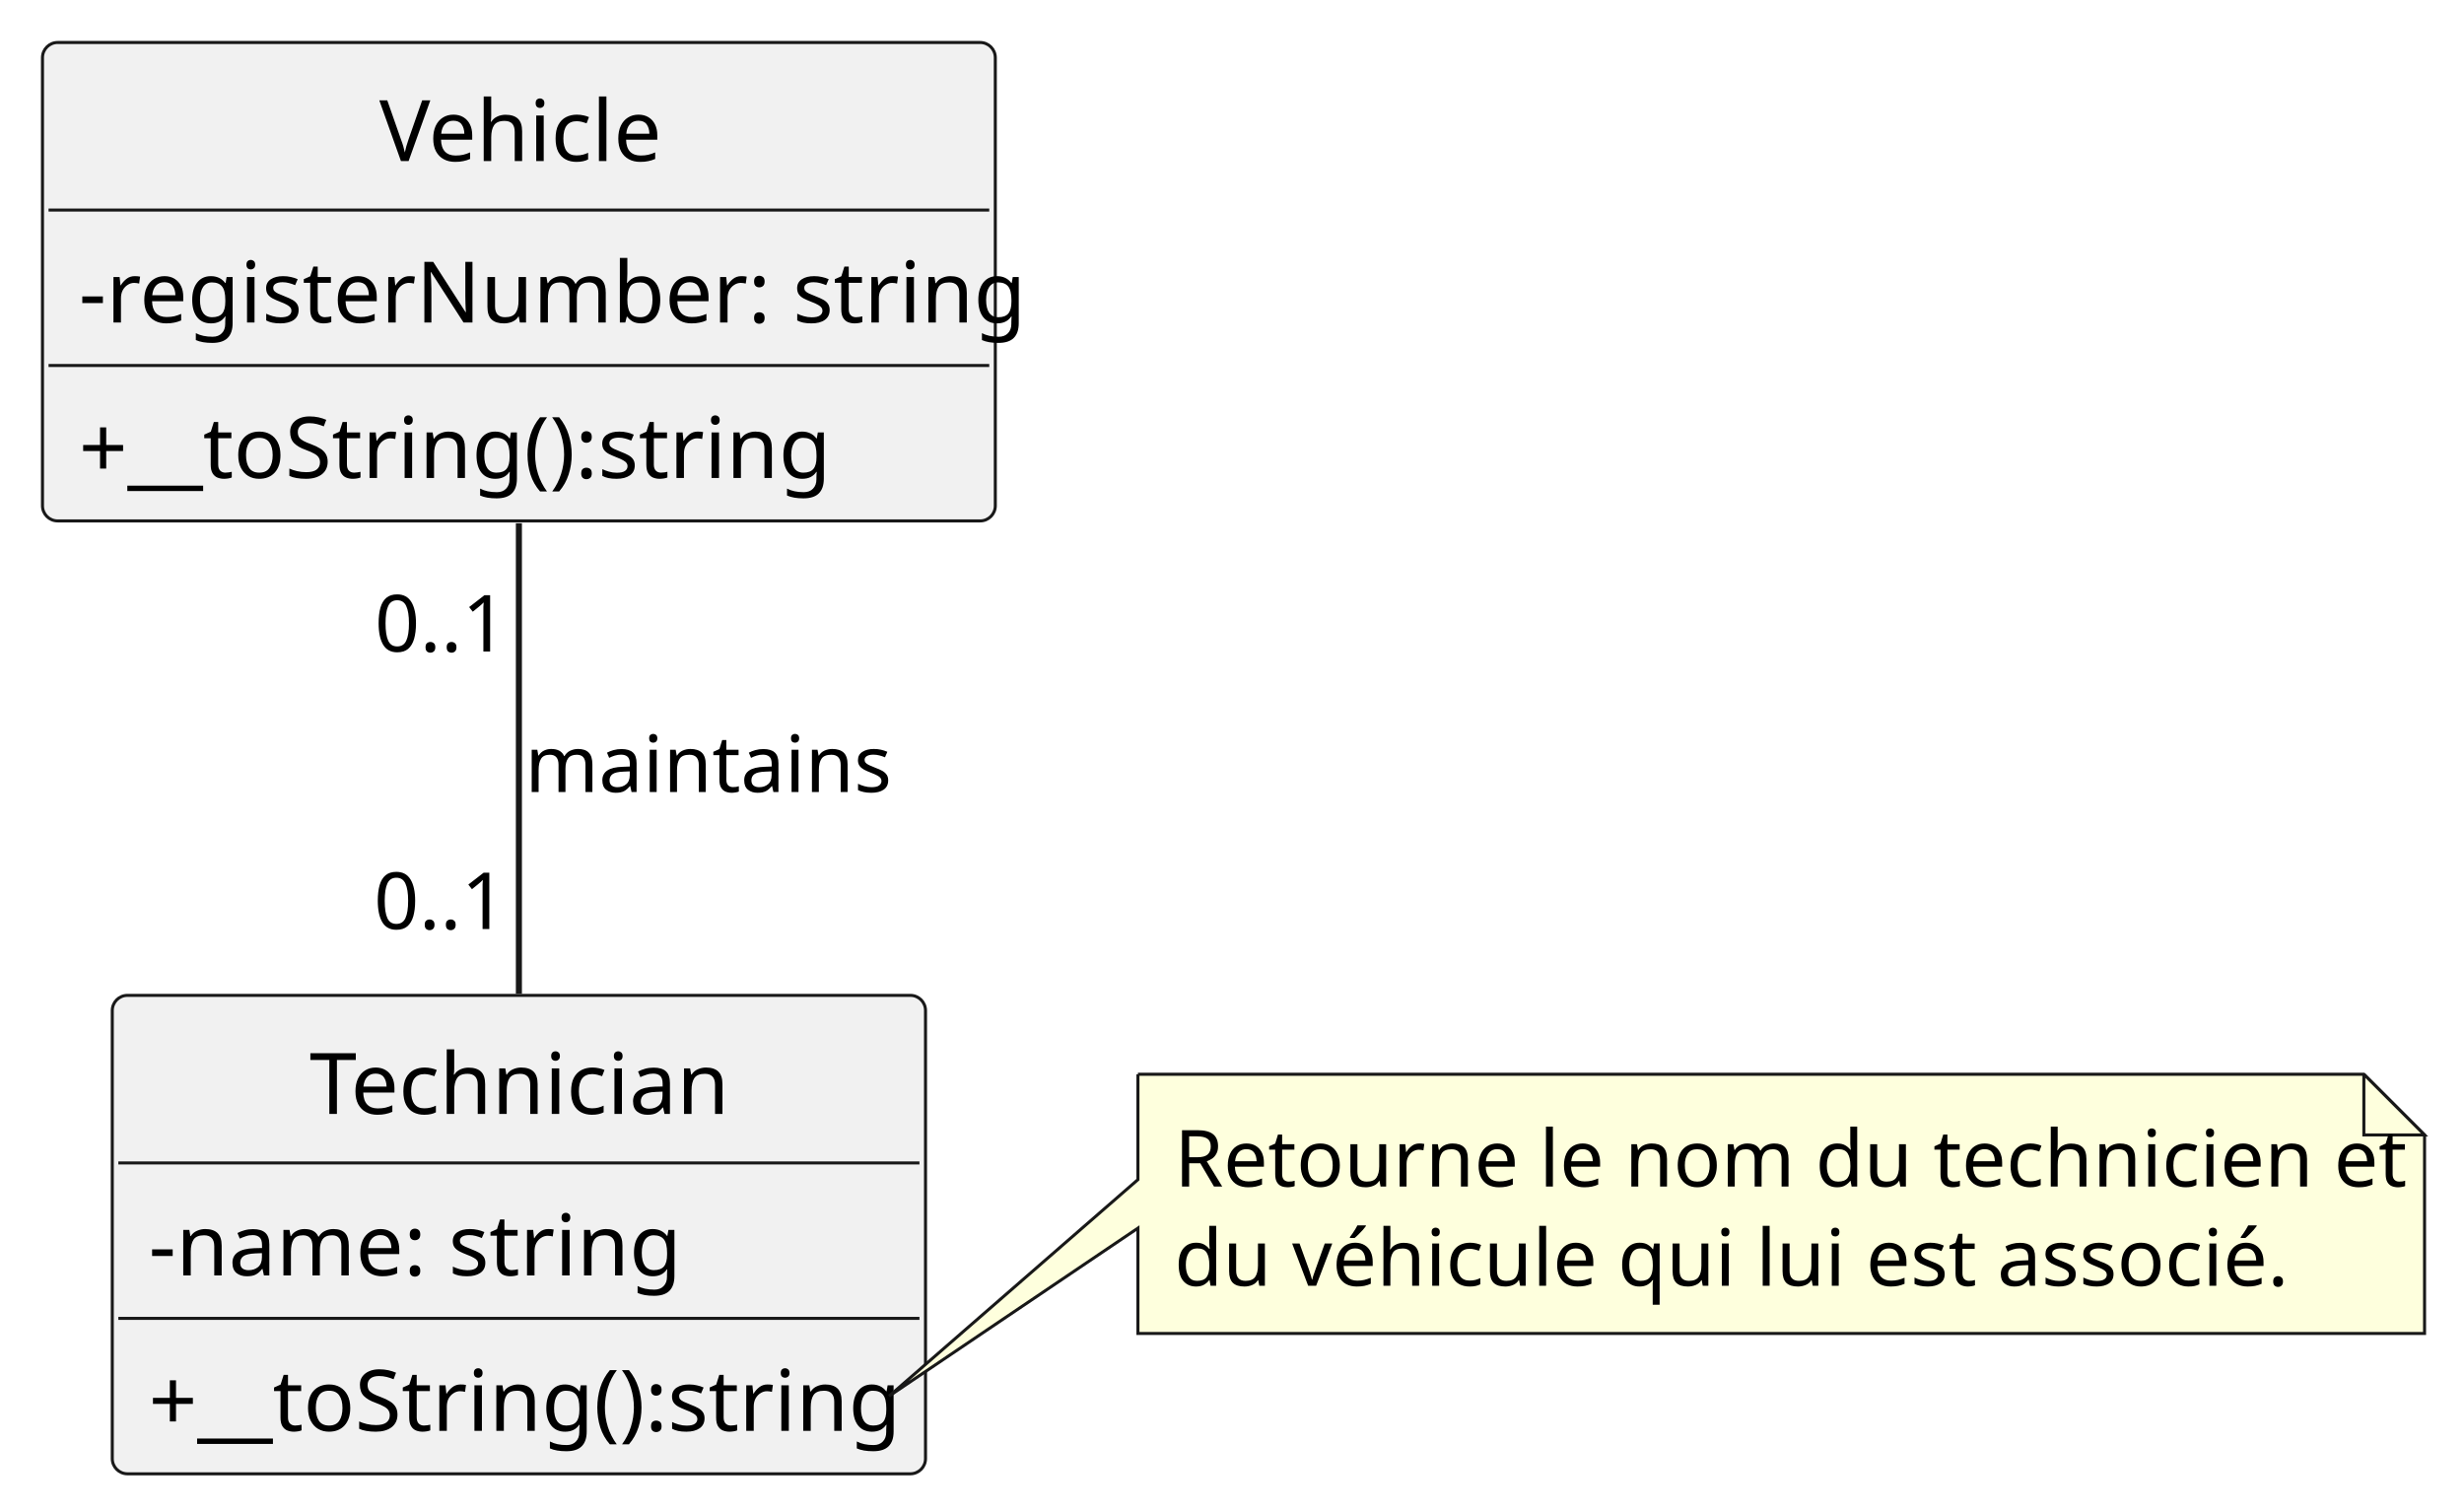
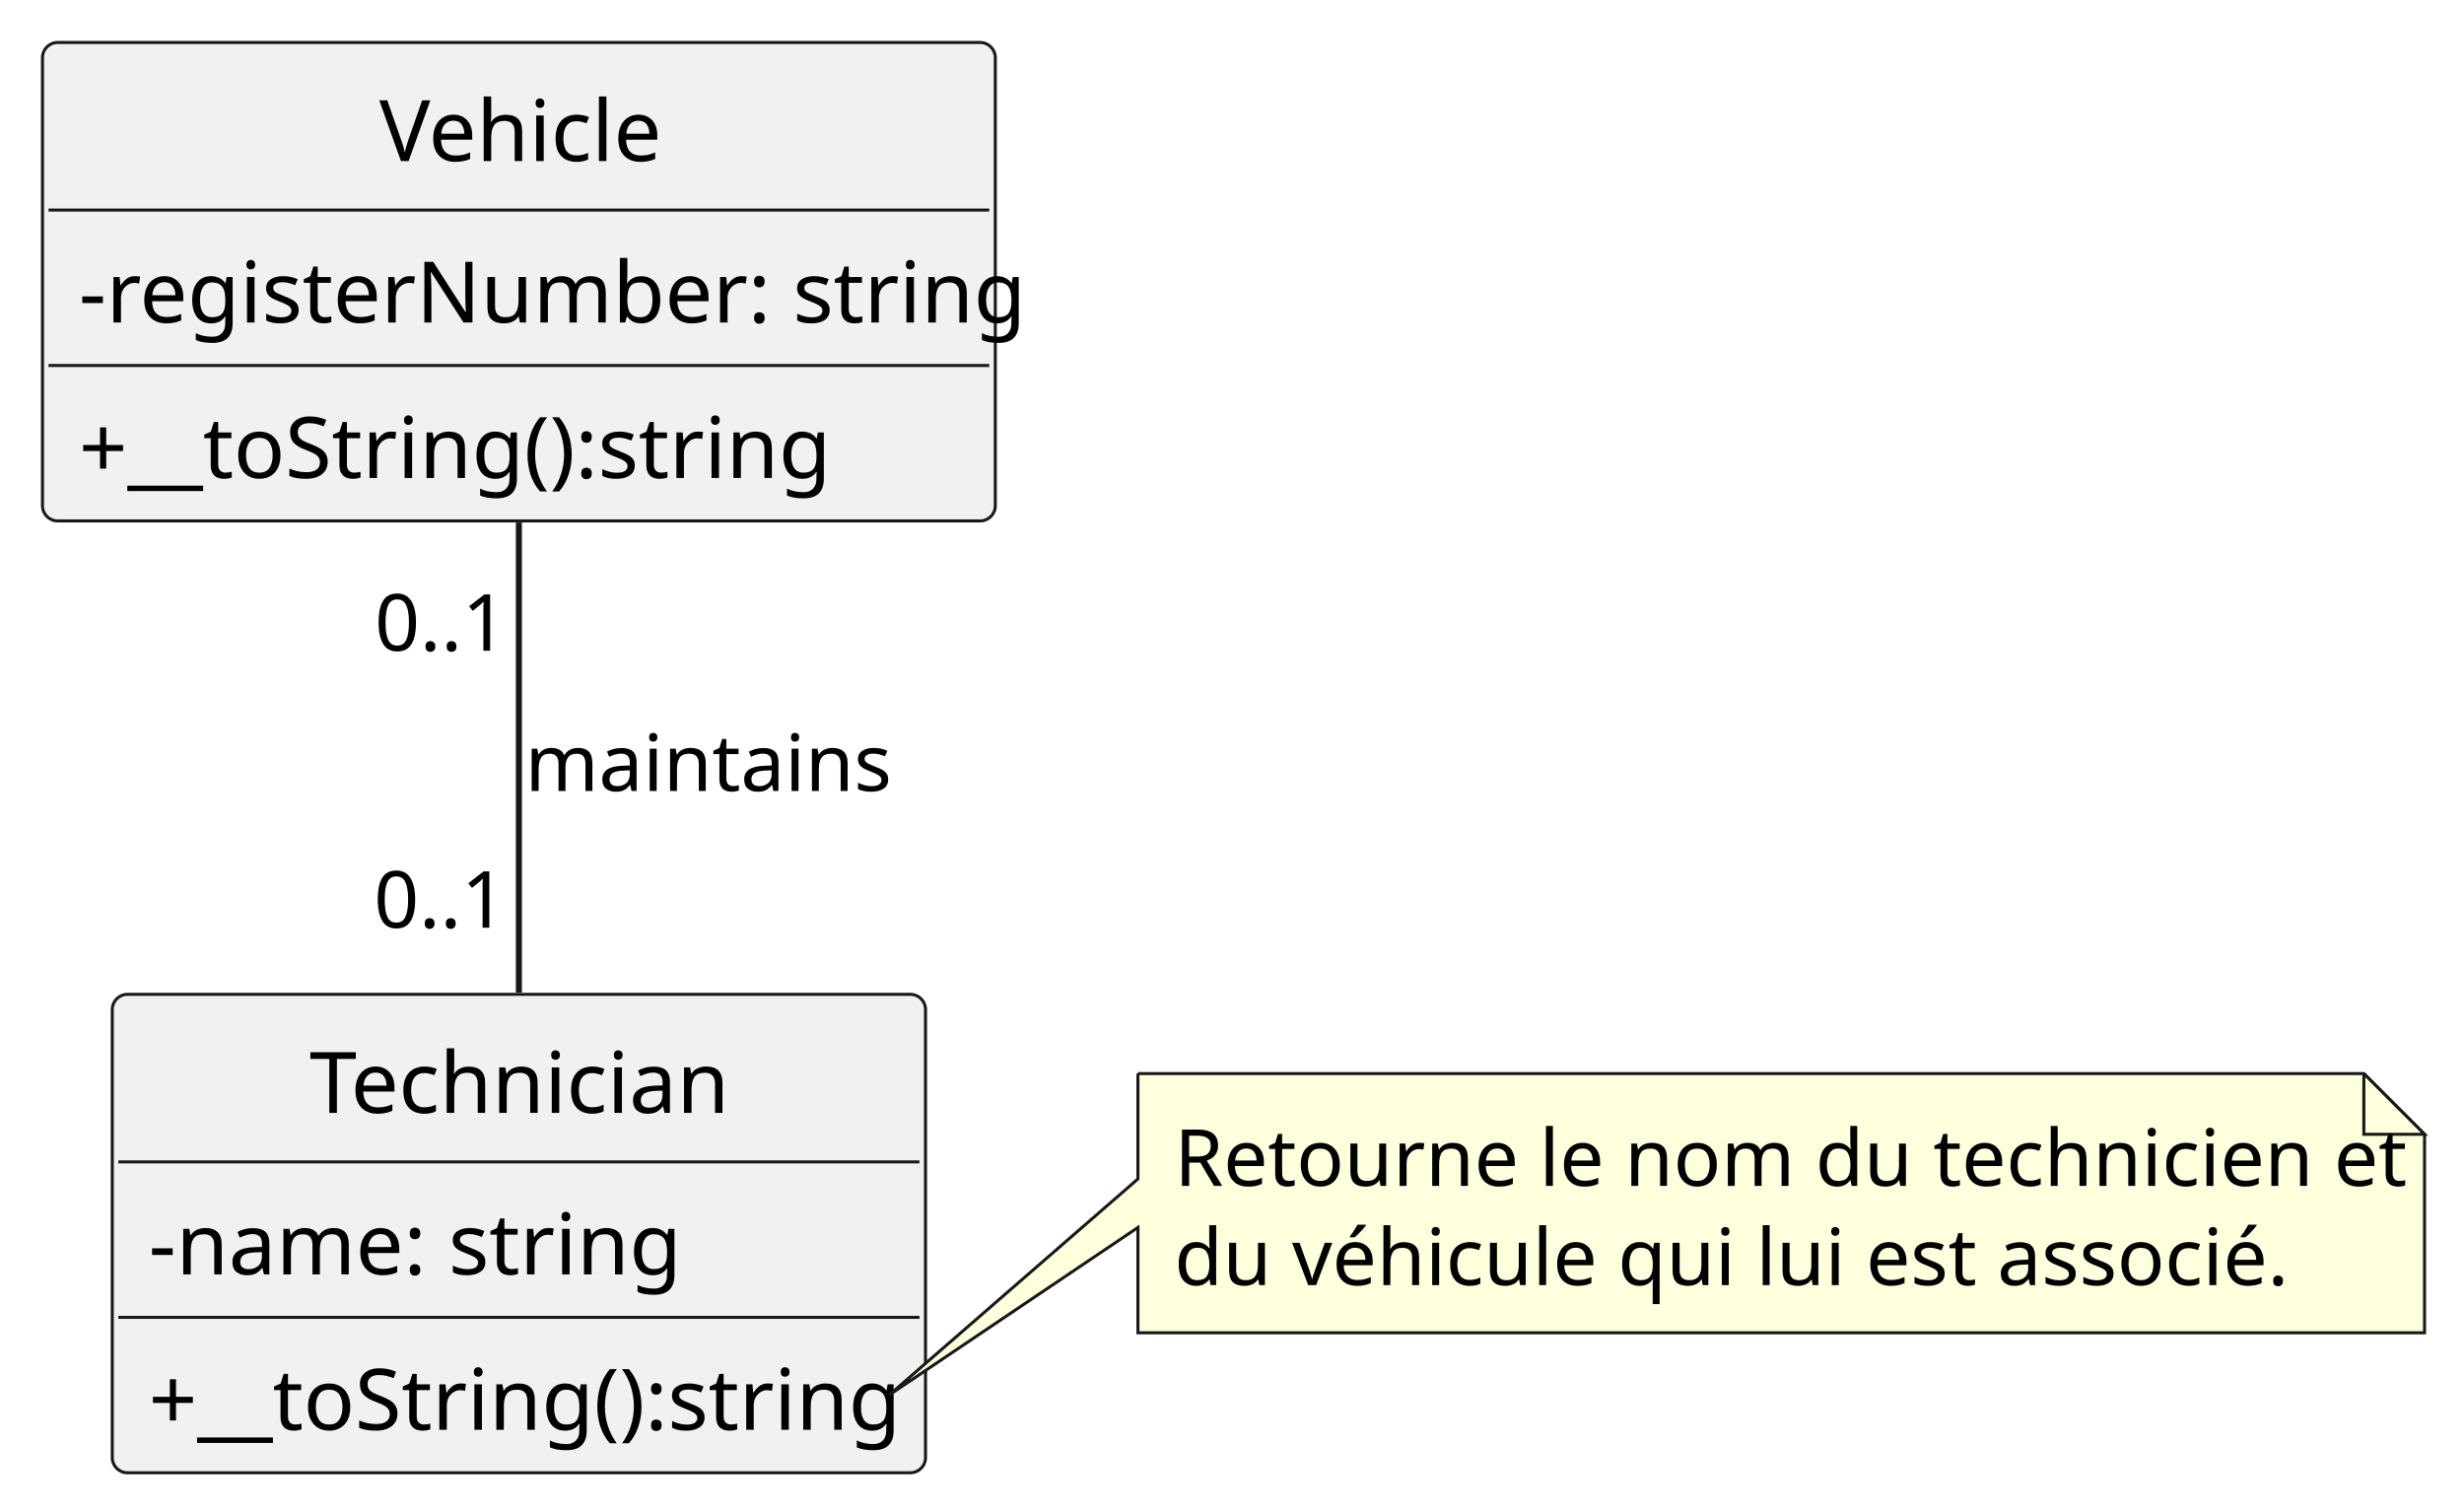
<svg xmlns="http://www.w3.org/2000/svg" contentStyleType="text/css" height="249px" preserveAspectRatio="none" style="width:406px;height:249px;background:#FFFFFF;" version="1.1" viewBox="0 0 406 249" width="406px" zoomAndPan="magnify">
  <defs />
  <g>
    <g id="elem_Vehicle">
      <rect codeLine="4" fill="#F1F1F1" height="78.828" id="Vehicle" rx="2.5" ry="2.5" style="stroke:#181818;stroke-width:0.5;" width="157" x="7" y="7" />
      <text fill="#000000" font-family="sans-serif" font-size="14" lengthAdjust="spacing" textLength="46" x="62.5" y="26.533">Vehicle</text>
      <line style="stroke:#181818;stroke-width:0.5;" x1="8" x2="163" y1="34.609" y2="34.609" />
      <text fill="#000000" font-family="sans-serif" font-size="14" lengthAdjust="spacing" textLength="145" x="13" y="53.143">-registerNumber: string</text>
      <line style="stroke:#181818;stroke-width:0.5;" x1="8" x2="163" y1="60.219" y2="60.219" />
      <text fill="#000000" font-family="sans-serif" font-size="14" lengthAdjust="spacing" textLength="122" x="13" y="78.752">+__toString():string</text>
    </g>
    <g id="elem_Technician">
-       <rect codeLine="9" fill="#F1F1F1" height="78.828" id="Technician" rx="2.5" ry="2.5" style="stroke:#181818;stroke-width:0.5;" width="134" x="18.5" y="164" />
-       <text fill="#000000" font-family="sans-serif" font-size="14" lengthAdjust="spacing" textLength="69" x="51" y="183.533">Technician</text>
-       <line style="stroke:#181818;stroke-width:0.5;" x1="19.5" x2="151.5" y1="191.609" y2="191.609" />
-       <text fill="#000000" font-family="sans-serif" font-size="14" lengthAdjust="spacing" textLength="83" x="24.5" y="210.143">-name: string</text>
-       <line style="stroke:#181818;stroke-width:0.5;" x1="19.5" x2="151.5" y1="217.219" y2="217.219" />
-       <text fill="#000000" font-family="sans-serif" font-size="14" lengthAdjust="spacing" textLength="122" x="24.5" y="235.752">+__toString():string</text>
+       <rect codeLine="9" fill="#F1F1F1" height="78.828" id="Technician" rx="2.5" ry="2.5" style="stroke:#181818;stroke-width:0.5;" width="134" x="18.5" y="163.83" />
+       <text fill="#000000" font-family="sans-serif" font-size="14" lengthAdjust="spacing" textLength="69" x="51" y="183.363">Technician</text>
+       <line style="stroke:#181818;stroke-width:0.5;" x1="19.5" x2="151.5" y1="191.439" y2="191.439" />
+       <text fill="#000000" font-family="sans-serif" font-size="14" lengthAdjust="spacing" textLength="83" x="24.5" y="209.973">-name: string</text>
+       <line style="stroke:#181818;stroke-width:0.5;" x1="19.5" x2="151.5" y1="217.049" y2="217.049" />
+       <text fill="#000000" font-family="sans-serif" font-size="14" lengthAdjust="spacing" textLength="122" x="24.5" y="235.582">+__toString():string</text>
    </g>
-     <path d="M187.5,177 L187.5,194.352 L146.5,230.023 L187.5,202.352 L187.5,219.703 A0,0 0 0 0 187.5,219.703 L399.5,219.703 A0,0 0 0 0 399.5,219.703 L399.5,187 L389.5,177 L187.5,177 A0,0 0 0 0 187.5,177 " fill="#FEFFDD" style="stroke:#181818;stroke-width:0.5;" />
-     <path d="M389.5,177 L389.5,187 L399.5,187 L389.5,177 " fill="#FEFFDD" style="stroke:#181818;stroke-width:0.5;" />
-     <text fill="#000000" font-family="sans-serif" font-size="13" lengthAdjust="spacing" textLength="191" x="193.5" y="195.495">Retourne le nom du technicien et</text>
-     <text fill="#000000" font-family="sans-serif" font-size="13" lengthAdjust="spacing" textLength="177" x="193.5" y="211.847">du véhicule qui lui est associé.</text>
+     <path d="M187.5,176.89 L187.5,194.242 L146.5,229.853 L187.5,202.242 L187.5,219.593 A0,0 0 0 0 187.5,219.593 L399.5,219.593 A0,0 0 0 0 399.5,219.593 L399.5,186.89 L389.5,176.89 L187.5,176.89 A0,0 0 0 0 187.5,176.89 " fill="#FEFFDD" style="stroke:#181818;stroke-width:0.5;" />
+     <path d="M389.5,176.89 L389.5,186.89 L399.5,186.89 L389.5,176.89 " fill="#FEFFDD" style="stroke:#181818;stroke-width:0.5;" />
+     <text fill="#000000" font-family="sans-serif" font-size="13" lengthAdjust="spacing" textLength="191" x="193.5" y="195.385">Retourne le nom du technicien et</text>
+     <text fill="#000000" font-family="sans-serif" font-size="13" lengthAdjust="spacing" textLength="177" x="193.5" y="211.737">du véhicule qui lui est associé.</text>
    <g id="link_Vehicle_Technician">
-       <path codeLine="14" d="M85.5,86.21 C85.5,109.89 85.5,140.06 85.5,163.74 " fill="none" id="Vehicle-Technician" style="stroke:#181818;stroke-width:1.0;" />
-       <text fill="#000000" font-family="sans-serif" font-size="13" lengthAdjust="spacing" textLength="56" x="86.5" y="130.495">maintains</text>
-       <text fill="#000000" font-family="sans-serif" font-size="13" lengthAdjust="spacing" textLength="22" x="61.747" y="107.351">0..1</text>
-       <text fill="#000000" font-family="sans-serif" font-size="13" lengthAdjust="spacing" textLength="22" x="61.609" y="153.071">0..1</text>
+       <path codeLine="14" d="M85.5,86.09 C85.5,109.73 85.5,139.88 85.5,163.53 " fill="none" id="Vehicle-Technician" style="stroke:#181818;stroke-width:1.0;" />
+       <text fill="#000000" font-family="sans-serif" font-size="13" lengthAdjust="spacing" textLength="56" x="86.5" y="130.325">maintains</text>
+       <text fill="#000000" font-family="sans-serif" font-size="13" lengthAdjust="spacing" textLength="22" x="61.747" y="107.212">0..1</text>
+       <text fill="#000000" font-family="sans-serif" font-size="13" lengthAdjust="spacing" textLength="22" x="61.609" y="152.855">0..1</text>
    </g>
  </g>
</svg>
